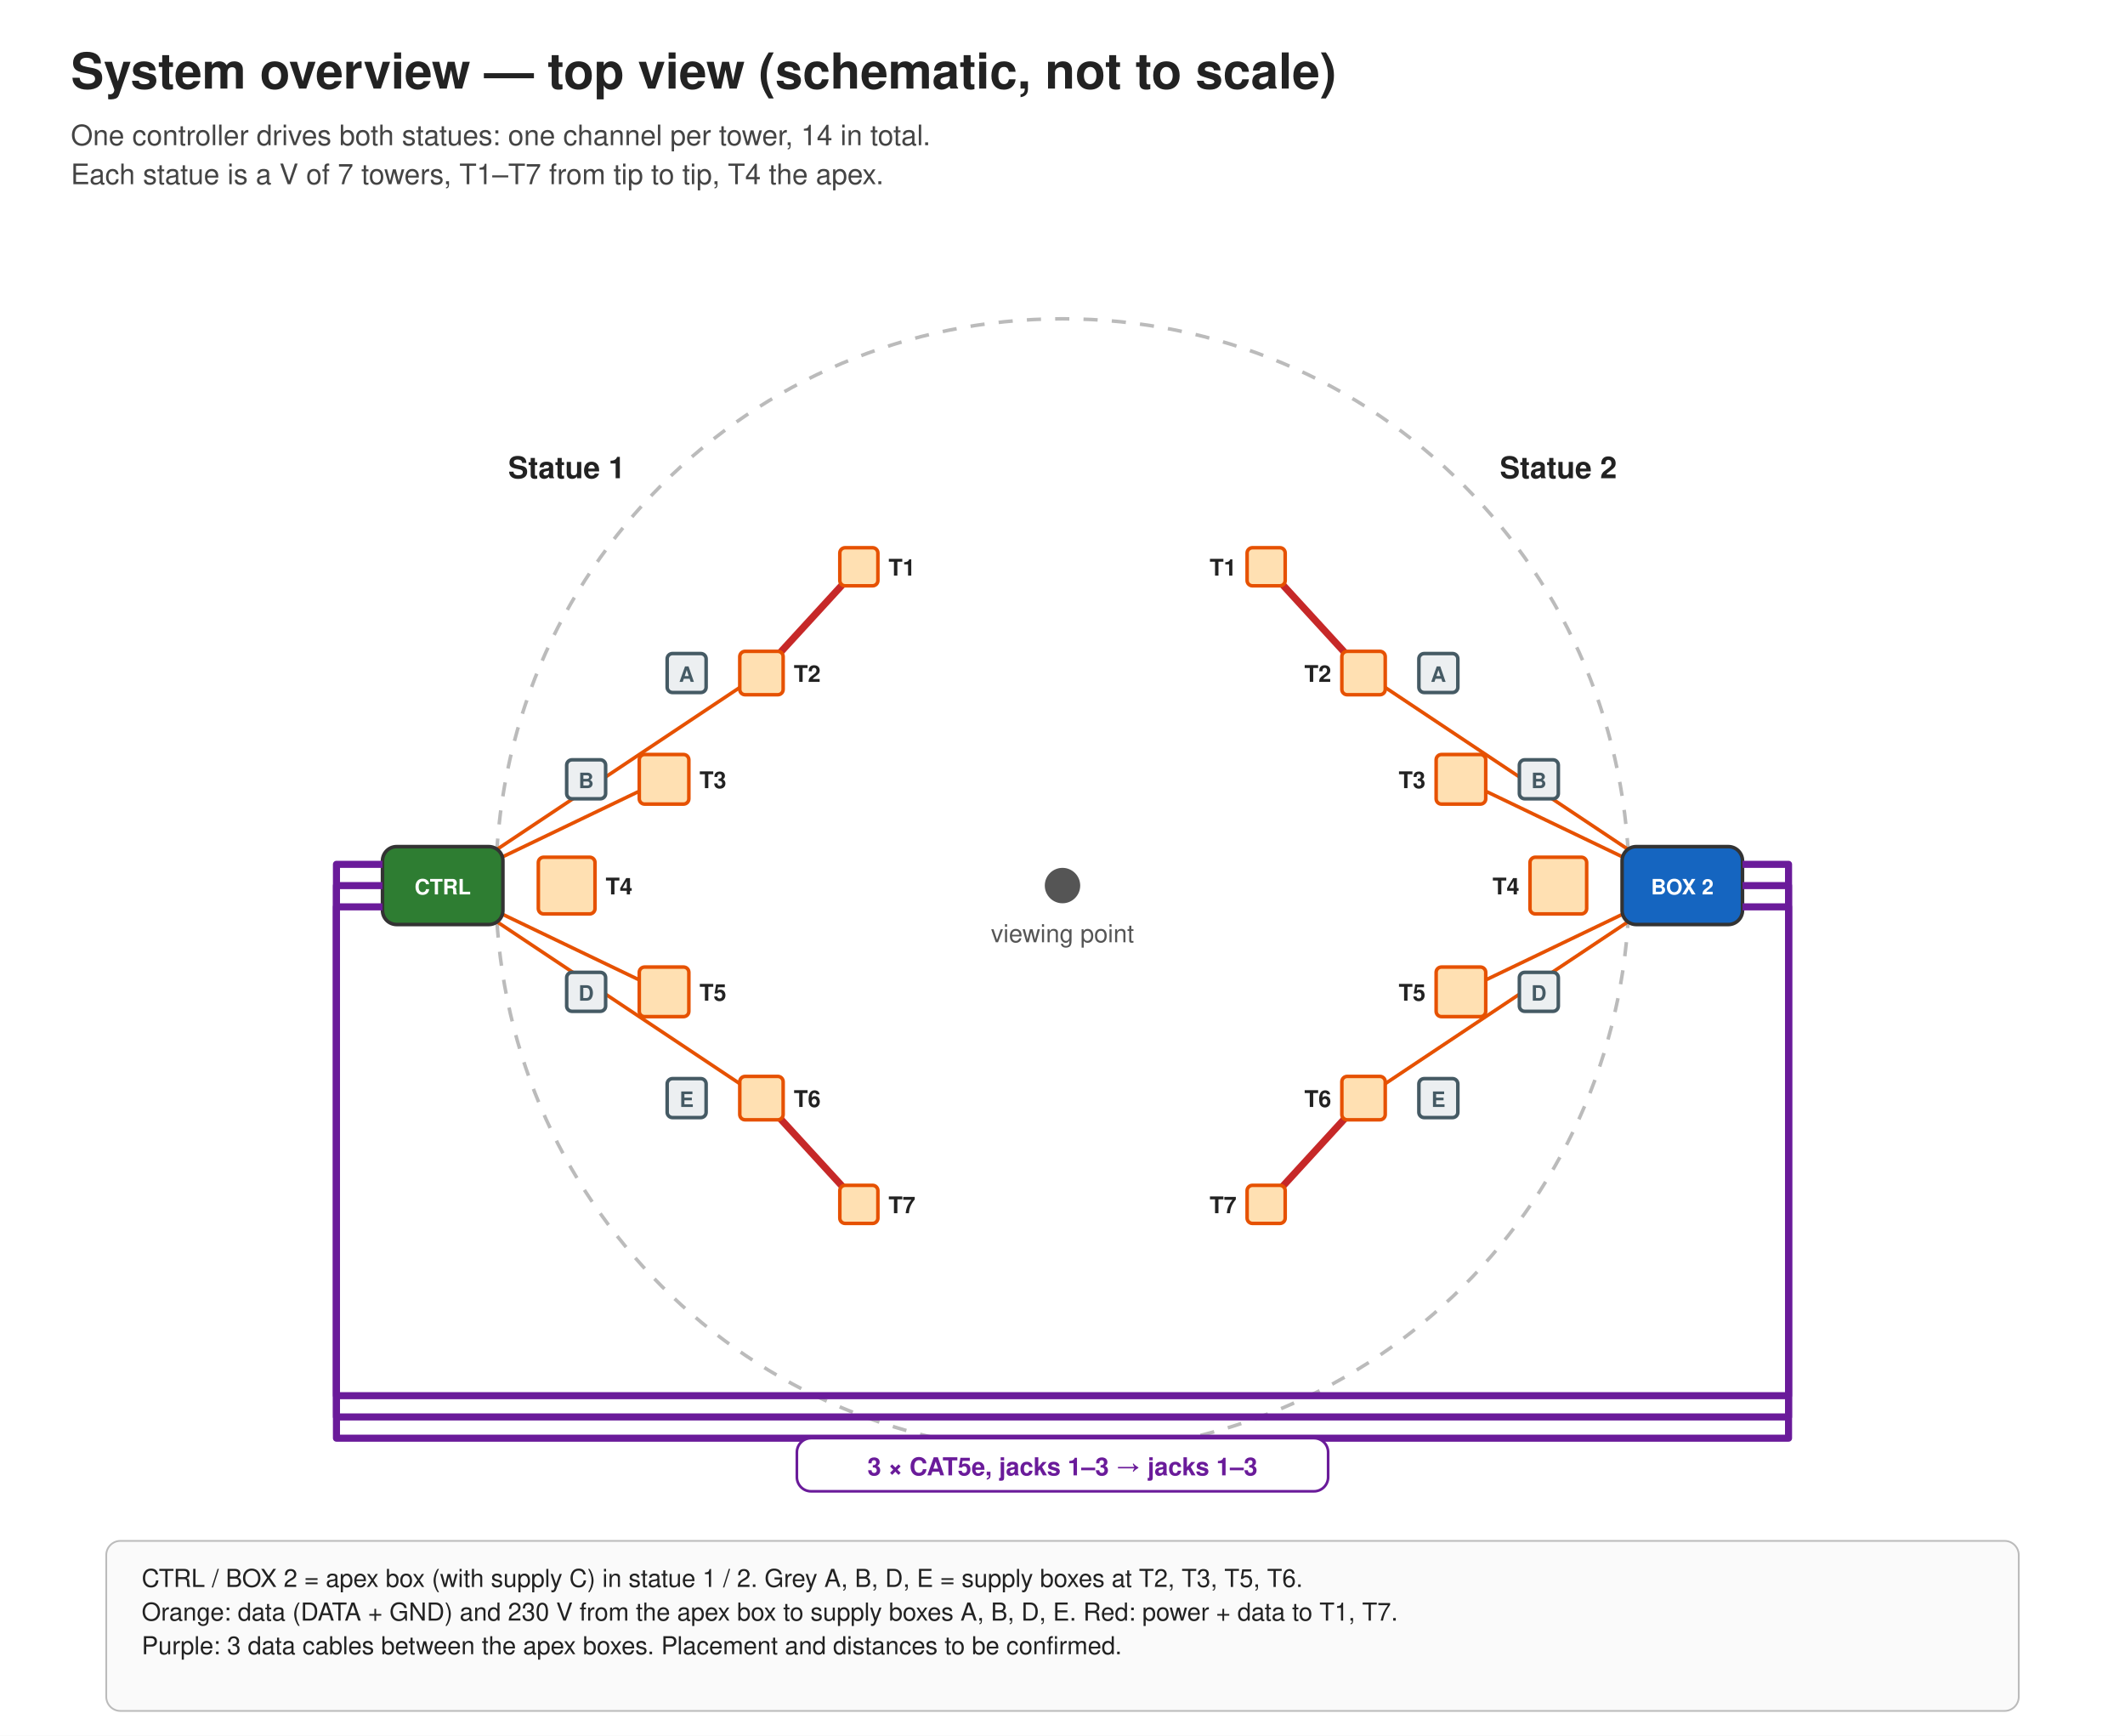
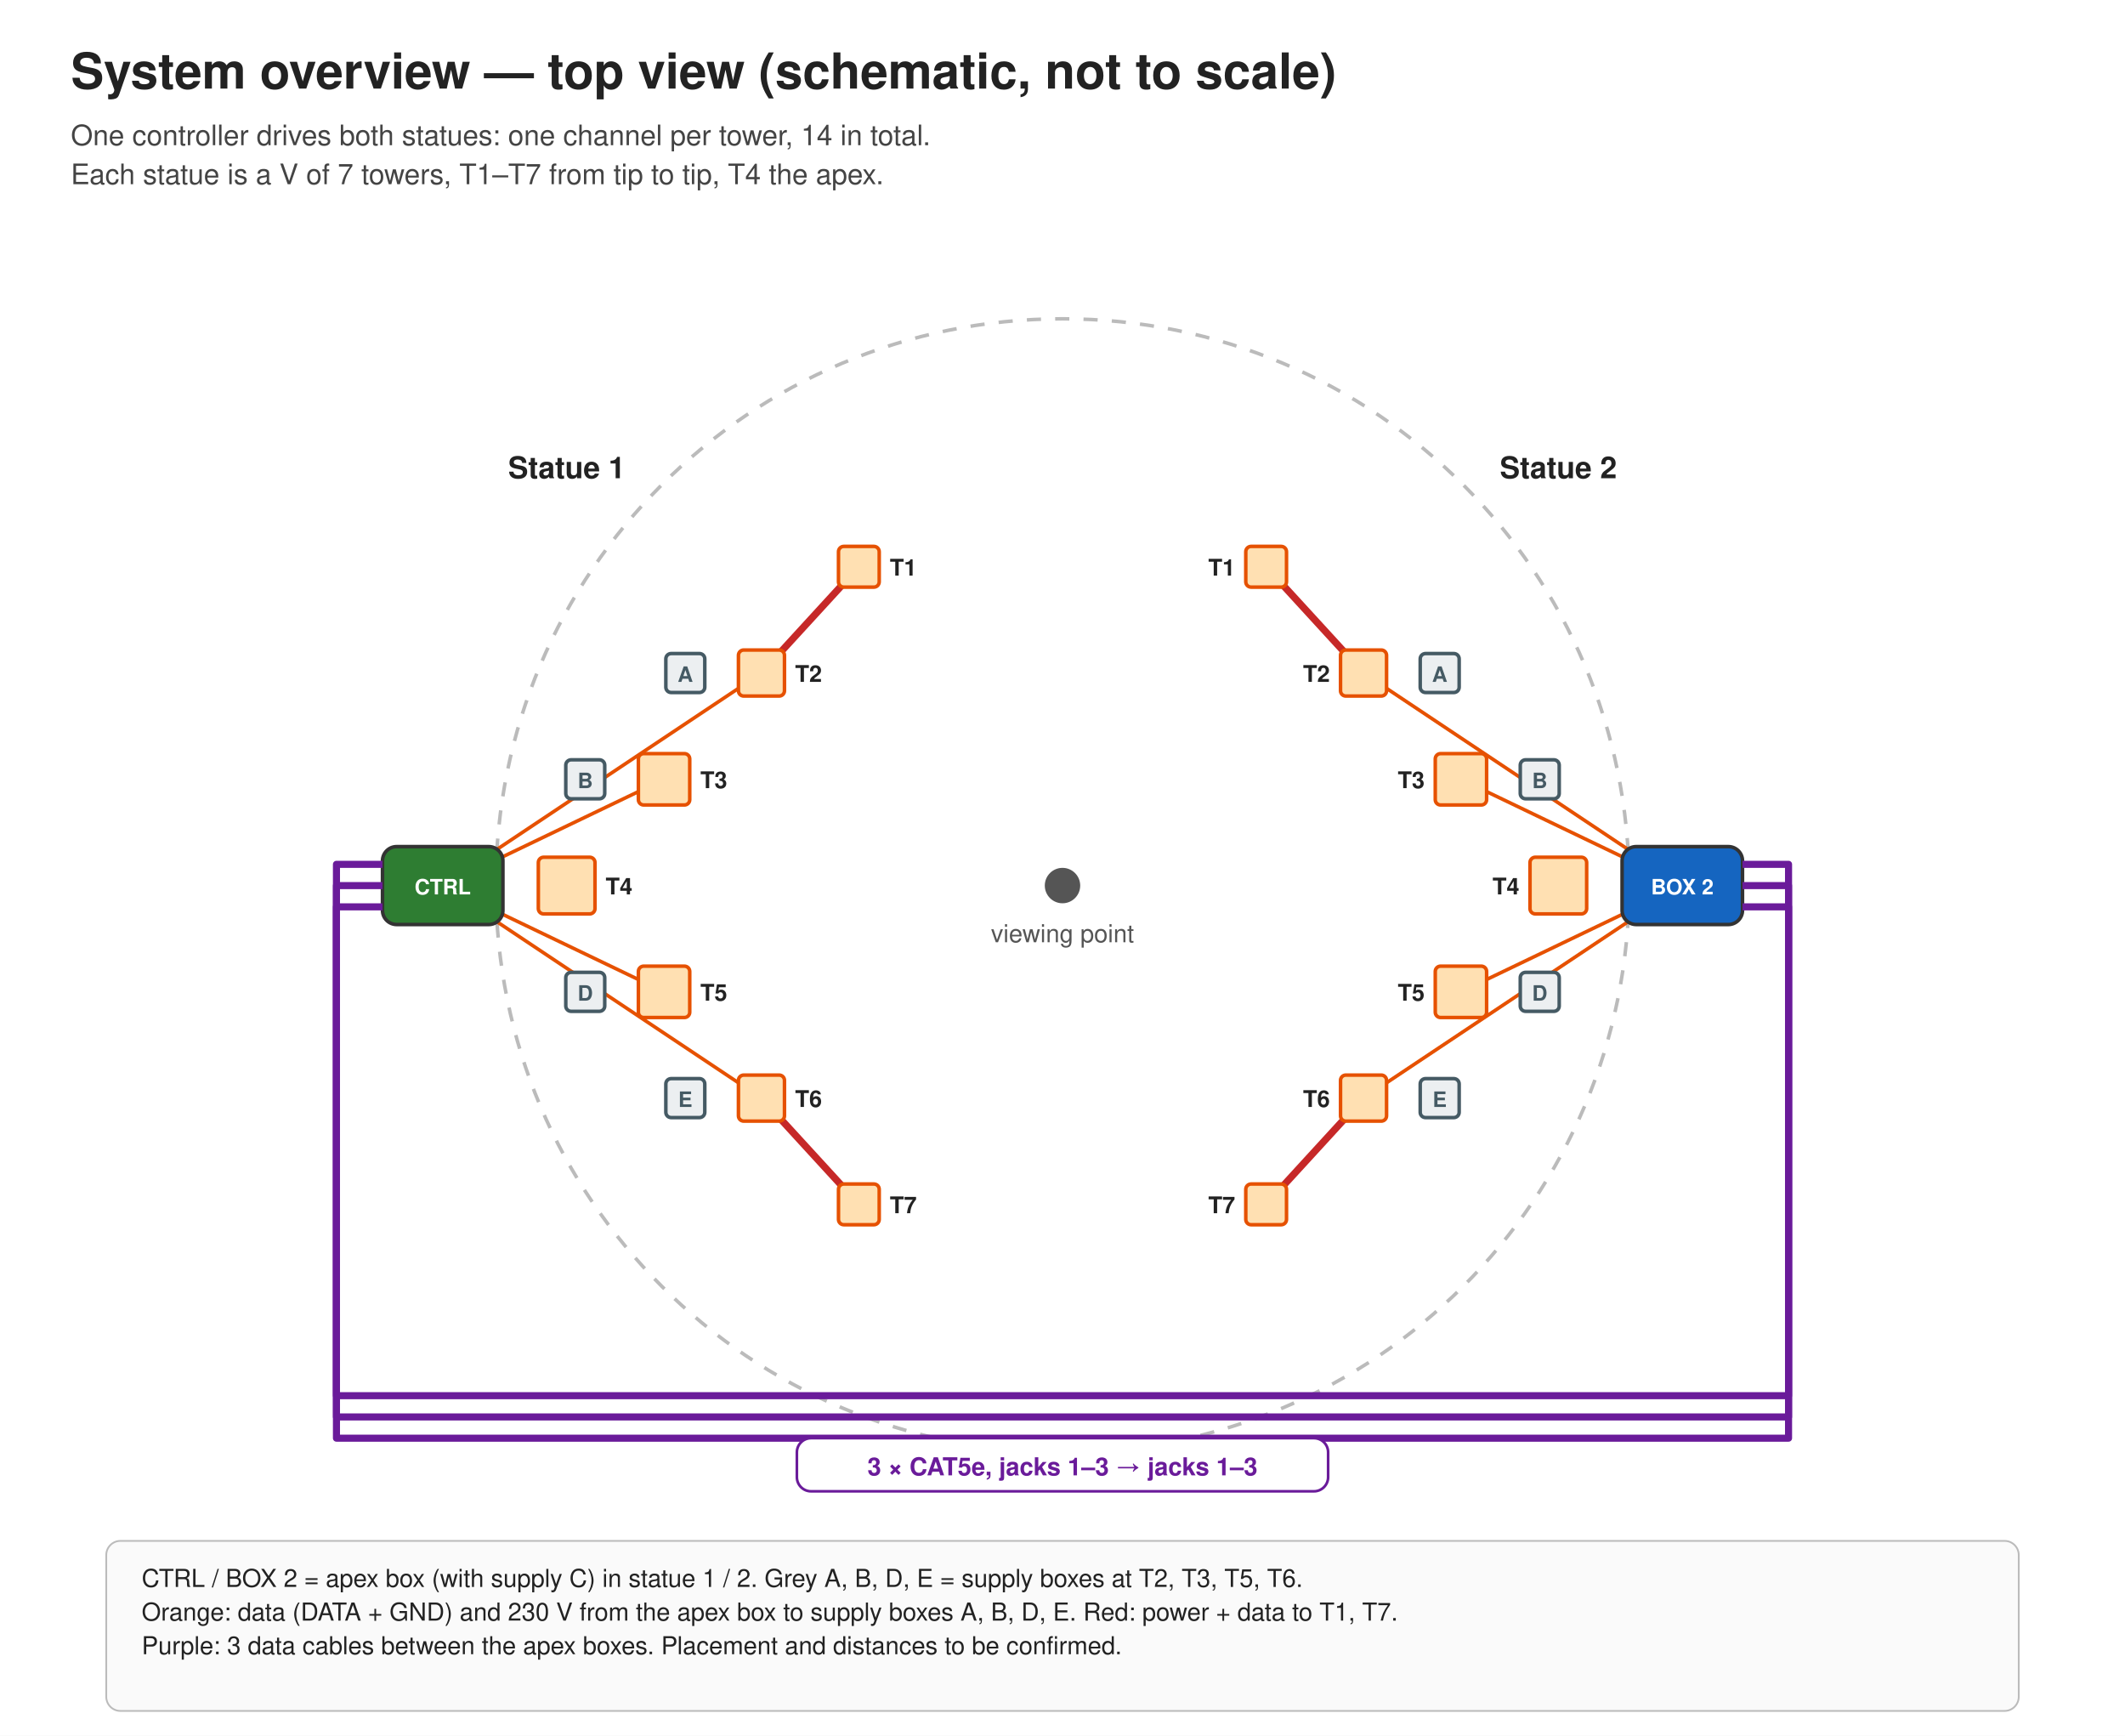
<svg xmlns="http://www.w3.org/2000/svg" width="1200" height="980" viewBox="0 0 1200 980">
  <rect x="0" y="0" width="1200" height="980" rx="0" fill="#ffffff" stroke="none" stroke-width="2" />
  <text x="40" y="50" font-family="Helvetica, Arial, sans-serif" font-size="28" text-anchor="start" font-weight="bold" fill="#222">System overview — top view (schematic, not to scale)</text>
  <text x="40" y="82" font-family="Helvetica, Arial, sans-serif" font-size="16" text-anchor="start" font-weight="normal" fill="#444">One controller drives both statues: one channel per tower, 14 in total.</text>
  <text x="40" y="104" font-family="Helvetica, Arial, sans-serif" font-size="16" text-anchor="start" font-weight="normal" fill="#444">Each statue is a V of 7 towers, T1–T7 from tip to tip, T4 the apex.</text>
  <circle cx="600" cy="500" r="320" fill="none" stroke="#bbb" stroke-width="2" stroke-dasharray="8 8" />
  <circle cx="600" cy="500" r="10" fill="#555" />
  <text x="600" y="532" font-family="Helvetica, Arial, sans-serif" font-size="14" text-anchor="middle" font-weight="normal" fill="#555">viewing point</text>
  <polyline points="250,500 430,380" fill="none" stroke="#e65100" stroke-width="2" stroke-linejoin="round" />
  <polyline points="430,380 485,320" fill="none" stroke="#c62828" stroke-width="4" stroke-linejoin="round" />
  <polyline points="250,500 375,440" fill="none" stroke="#e65100" stroke-width="2" stroke-linejoin="round" />
  <polyline points="250,500 375,560" fill="none" stroke="#e65100" stroke-width="2" stroke-linejoin="round" />
  <polyline points="250,500 430,620" fill="none" stroke="#e65100" stroke-width="2" stroke-linejoin="round" />
  <polyline points="430,620 485,680" fill="none" stroke="#c62828" stroke-width="4" stroke-linejoin="round" />
-   <rect x="474.25" y="309.25" width="21.5" height="21.5" rx="3" fill="#ffe0b2" stroke="#e65100" stroke-width="2" />
-   <text x="501.75" y="325" font-family="Helvetica, Arial, sans-serif" font-size="13" text-anchor="start" font-weight="bold" fill="#222">T1</text>
-   <rect x="417.75" y="367.75" width="24.5" height="24.5" rx="3" fill="#ffe0b2" stroke="#e65100" stroke-width="2" />
-   <text x="448.25" y="385" font-family="Helvetica, Arial, sans-serif" font-size="13" text-anchor="start" font-weight="bold" fill="#222">T2</text>
-   <rect x="376.75" y="369" width="22" height="22" rx="3" fill="#eceff1" stroke="#455a64" stroke-width="2" />
-   <text x="387.75" y="385" font-family="Helvetica, Arial, sans-serif" font-size="12" text-anchor="middle" font-weight="bold" fill="#455a64">A</text>
-   <rect x="361.0" y="426.0" width="28.0" height="28.0" rx="3" fill="#ffe0b2" stroke="#e65100" stroke-width="2" />
-   <text x="395.0" y="445" font-family="Helvetica, Arial, sans-serif" font-size="13" text-anchor="start" font-weight="bold" fill="#222">T3</text>
-   <rect x="320.0" y="429" width="22" height="22" rx="3" fill="#eceff1" stroke="#455a64" stroke-width="2" />
-   <text x="331.0" y="445" font-family="Helvetica, Arial, sans-serif" font-size="12" text-anchor="middle" font-weight="bold" fill="#455a64">B</text>
+   <rect x="473.5" y="308.5" width="23.0" height="23.0" rx="3" fill="#ffe0b2" stroke="#e65100" stroke-width="2" />
+   <text x="502.5" y="325" font-family="Helvetica, Arial, sans-serif" font-size="13" text-anchor="start" font-weight="bold" fill="#222">T1</text>
+   <rect x="417.0" y="367.0" width="26.0" height="26.0" rx="3" fill="#ffe0b2" stroke="#e65100" stroke-width="2" />
+   <text x="449.0" y="385" font-family="Helvetica, Arial, sans-serif" font-size="13" text-anchor="start" font-weight="bold" fill="#222">T2</text>
+   <rect x="376.0" y="369" width="22" height="22" rx="3" fill="#eceff1" stroke="#455a64" stroke-width="2" />
+   <text x="387.0" y="385" font-family="Helvetica, Arial, sans-serif" font-size="12" text-anchor="middle" font-weight="bold" fill="#455a64">A</text>
+   <rect x="360.5" y="425.5" width="29.0" height="29.0" rx="3" fill="#ffe0b2" stroke="#e65100" stroke-width="2" />
+   <text x="395.5" y="445" font-family="Helvetica, Arial, sans-serif" font-size="13" text-anchor="start" font-weight="bold" fill="#222">T3</text>
+   <rect x="319.5" y="429" width="22" height="22" rx="3" fill="#eceff1" stroke="#455a64" stroke-width="2" />
+   <text x="330.5" y="445" font-family="Helvetica, Arial, sans-serif" font-size="12" text-anchor="middle" font-weight="bold" fill="#455a64">B</text>
  <rect x="304.0" y="484.0" width="32.0" height="32.0" rx="3" fill="#ffe0b2" stroke="#e65100" stroke-width="2" />
  <text x="342.0" y="505" font-family="Helvetica, Arial, sans-serif" font-size="13" text-anchor="start" font-weight="bold" fill="#222">T4</text>
-   <rect x="361.0" y="546.0" width="28.0" height="28.0" rx="3" fill="#ffe0b2" stroke="#e65100" stroke-width="2" />
-   <text x="395.0" y="565" font-family="Helvetica, Arial, sans-serif" font-size="13" text-anchor="start" font-weight="bold" fill="#222">T5</text>
-   <rect x="320.0" y="549" width="22" height="22" rx="3" fill="#eceff1" stroke="#455a64" stroke-width="2" />
-   <text x="331.0" y="565" font-family="Helvetica, Arial, sans-serif" font-size="12" text-anchor="middle" font-weight="bold" fill="#455a64">D</text>
-   <rect x="417.75" y="607.75" width="24.5" height="24.5" rx="3" fill="#ffe0b2" stroke="#e65100" stroke-width="2" />
-   <text x="448.25" y="625" font-family="Helvetica, Arial, sans-serif" font-size="13" text-anchor="start" font-weight="bold" fill="#222">T6</text>
-   <rect x="376.75" y="609" width="22" height="22" rx="3" fill="#eceff1" stroke="#455a64" stroke-width="2" />
-   <text x="387.75" y="625" font-family="Helvetica, Arial, sans-serif" font-size="12" text-anchor="middle" font-weight="bold" fill="#455a64">E</text>
-   <rect x="474.25" y="669.25" width="21.5" height="21.5" rx="3" fill="#ffe0b2" stroke="#e65100" stroke-width="2" />
-   <text x="501.75" y="685" font-family="Helvetica, Arial, sans-serif" font-size="13" text-anchor="start" font-weight="bold" fill="#222">T7</text>
+   <rect x="360.5" y="545.5" width="29.0" height="29.0" rx="3" fill="#ffe0b2" stroke="#e65100" stroke-width="2" />
+   <text x="395.5" y="565" font-family="Helvetica, Arial, sans-serif" font-size="13" text-anchor="start" font-weight="bold" fill="#222">T5</text>
+   <rect x="319.5" y="549" width="22" height="22" rx="3" fill="#eceff1" stroke="#455a64" stroke-width="2" />
+   <text x="330.5" y="565" font-family="Helvetica, Arial, sans-serif" font-size="12" text-anchor="middle" font-weight="bold" fill="#455a64">D</text>
+   <rect x="417.0" y="607.0" width="26.0" height="26.0" rx="3" fill="#ffe0b2" stroke="#e65100" stroke-width="2" />
+   <text x="449.0" y="625" font-family="Helvetica, Arial, sans-serif" font-size="13" text-anchor="start" font-weight="bold" fill="#222">T6</text>
+   <rect x="376.0" y="609" width="22" height="22" rx="3" fill="#eceff1" stroke="#455a64" stroke-width="2" />
+   <text x="387.0" y="625" font-family="Helvetica, Arial, sans-serif" font-size="12" text-anchor="middle" font-weight="bold" fill="#455a64">E</text>
+   <rect x="473.5" y="668.5" width="23.0" height="23.0" rx="3" fill="#ffe0b2" stroke="#e65100" stroke-width="2" />
+   <text x="502.5" y="685" font-family="Helvetica, Arial, sans-serif" font-size="13" text-anchor="start" font-weight="bold" fill="#222">T7</text>
  <rect x="216" y="478" width="68" height="44" rx="8" fill="#2e7d32" stroke="#333" stroke-width="2" />
  <text x="250" y="505" font-family="Helvetica, Arial, sans-serif" font-size="12" text-anchor="middle" font-weight="bold" fill="#fff">CTRL</text>
  <text x="320" y="270" font-family="Helvetica, Arial, sans-serif" font-size="17" text-anchor="middle" font-weight="bold" fill="#222">Statue 1</text>
  <polyline points="950,500 770,380" fill="none" stroke="#e65100" stroke-width="2" stroke-linejoin="round" />
  <polyline points="770,380 715,320" fill="none" stroke="#c62828" stroke-width="4" stroke-linejoin="round" />
  <polyline points="950,500 825,440" fill="none" stroke="#e65100" stroke-width="2" stroke-linejoin="round" />
  <polyline points="950,500 825,560" fill="none" stroke="#e65100" stroke-width="2" stroke-linejoin="round" />
  <polyline points="950,500 770,620" fill="none" stroke="#e65100" stroke-width="2" stroke-linejoin="round" />
  <polyline points="770,620 715,680" fill="none" stroke="#c62828" stroke-width="4" stroke-linejoin="round" />
-   <rect x="704.25" y="309.25" width="21.5" height="21.5" rx="3" fill="#ffe0b2" stroke="#e65100" stroke-width="2" />
-   <text x="698.25" y="325" font-family="Helvetica, Arial, sans-serif" font-size="13" text-anchor="end" font-weight="bold" fill="#222">T1</text>
-   <rect x="757.75" y="367.75" width="24.5" height="24.5" rx="3" fill="#ffe0b2" stroke="#e65100" stroke-width="2" />
-   <text x="751.75" y="385" font-family="Helvetica, Arial, sans-serif" font-size="13" text-anchor="end" font-weight="bold" fill="#222">T2</text>
-   <rect x="801.25" y="369" width="22" height="22" rx="3" fill="#eceff1" stroke="#455a64" stroke-width="2" />
-   <text x="812.25" y="385" font-family="Helvetica, Arial, sans-serif" font-size="12" text-anchor="middle" font-weight="bold" fill="#455a64">A</text>
-   <rect x="811.0" y="426.0" width="28.0" height="28.0" rx="3" fill="#ffe0b2" stroke="#e65100" stroke-width="2" />
-   <text x="805.0" y="445" font-family="Helvetica, Arial, sans-serif" font-size="13" text-anchor="end" font-weight="bold" fill="#222">T3</text>
-   <rect x="858.0" y="429" width="22" height="22" rx="3" fill="#eceff1" stroke="#455a64" stroke-width="2" />
-   <text x="869.0" y="445" font-family="Helvetica, Arial, sans-serif" font-size="12" text-anchor="middle" font-weight="bold" fill="#455a64">B</text>
+   <rect x="703.5" y="308.5" width="23.0" height="23.0" rx="3" fill="#ffe0b2" stroke="#e65100" stroke-width="2" />
+   <text x="697.5" y="325" font-family="Helvetica, Arial, sans-serif" font-size="13" text-anchor="end" font-weight="bold" fill="#222">T1</text>
+   <rect x="757.0" y="367.0" width="26.0" height="26.0" rx="3" fill="#ffe0b2" stroke="#e65100" stroke-width="2" />
+   <text x="751.0" y="385" font-family="Helvetica, Arial, sans-serif" font-size="13" text-anchor="end" font-weight="bold" fill="#222">T2</text>
+   <rect x="802.0" y="369" width="22" height="22" rx="3" fill="#eceff1" stroke="#455a64" stroke-width="2" />
+   <text x="813.0" y="385" font-family="Helvetica, Arial, sans-serif" font-size="12" text-anchor="middle" font-weight="bold" fill="#455a64">A</text>
+   <rect x="810.5" y="425.5" width="29.0" height="29.0" rx="3" fill="#ffe0b2" stroke="#e65100" stroke-width="2" />
+   <text x="804.5" y="445" font-family="Helvetica, Arial, sans-serif" font-size="13" text-anchor="end" font-weight="bold" fill="#222">T3</text>
+   <rect x="858.5" y="429" width="22" height="22" rx="3" fill="#eceff1" stroke="#455a64" stroke-width="2" />
+   <text x="869.5" y="445" font-family="Helvetica, Arial, sans-serif" font-size="12" text-anchor="middle" font-weight="bold" fill="#455a64">B</text>
  <rect x="864.0" y="484.0" width="32.0" height="32.0" rx="3" fill="#ffe0b2" stroke="#e65100" stroke-width="2" />
  <text x="858.0" y="505" font-family="Helvetica, Arial, sans-serif" font-size="13" text-anchor="end" font-weight="bold" fill="#222">T4</text>
-   <rect x="811.0" y="546.0" width="28.0" height="28.0" rx="3" fill="#ffe0b2" stroke="#e65100" stroke-width="2" />
-   <text x="805.0" y="565" font-family="Helvetica, Arial, sans-serif" font-size="13" text-anchor="end" font-weight="bold" fill="#222">T5</text>
-   <rect x="858.0" y="549" width="22" height="22" rx="3" fill="#eceff1" stroke="#455a64" stroke-width="2" />
-   <text x="869.0" y="565" font-family="Helvetica, Arial, sans-serif" font-size="12" text-anchor="middle" font-weight="bold" fill="#455a64">D</text>
-   <rect x="757.75" y="607.75" width="24.5" height="24.5" rx="3" fill="#ffe0b2" stroke="#e65100" stroke-width="2" />
-   <text x="751.75" y="625" font-family="Helvetica, Arial, sans-serif" font-size="13" text-anchor="end" font-weight="bold" fill="#222">T6</text>
-   <rect x="801.25" y="609" width="22" height="22" rx="3" fill="#eceff1" stroke="#455a64" stroke-width="2" />
-   <text x="812.25" y="625" font-family="Helvetica, Arial, sans-serif" font-size="12" text-anchor="middle" font-weight="bold" fill="#455a64">E</text>
-   <rect x="704.25" y="669.25" width="21.5" height="21.5" rx="3" fill="#ffe0b2" stroke="#e65100" stroke-width="2" />
-   <text x="698.25" y="685" font-family="Helvetica, Arial, sans-serif" font-size="13" text-anchor="end" font-weight="bold" fill="#222">T7</text>
+   <rect x="810.5" y="545.5" width="29.0" height="29.0" rx="3" fill="#ffe0b2" stroke="#e65100" stroke-width="2" />
+   <text x="804.5" y="565" font-family="Helvetica, Arial, sans-serif" font-size="13" text-anchor="end" font-weight="bold" fill="#222">T5</text>
+   <rect x="858.5" y="549" width="22" height="22" rx="3" fill="#eceff1" stroke="#455a64" stroke-width="2" />
+   <text x="869.5" y="565" font-family="Helvetica, Arial, sans-serif" font-size="12" text-anchor="middle" font-weight="bold" fill="#455a64">D</text>
+   <rect x="757.0" y="607.0" width="26.0" height="26.0" rx="3" fill="#ffe0b2" stroke="#e65100" stroke-width="2" />
+   <text x="751.0" y="625" font-family="Helvetica, Arial, sans-serif" font-size="13" text-anchor="end" font-weight="bold" fill="#222">T6</text>
+   <rect x="802.0" y="609" width="22" height="22" rx="3" fill="#eceff1" stroke="#455a64" stroke-width="2" />
+   <text x="813.0" y="625" font-family="Helvetica, Arial, sans-serif" font-size="12" text-anchor="middle" font-weight="bold" fill="#455a64">E</text>
+   <rect x="703.5" y="668.5" width="23.0" height="23.0" rx="3" fill="#ffe0b2" stroke="#e65100" stroke-width="2" />
+   <text x="697.5" y="685" font-family="Helvetica, Arial, sans-serif" font-size="13" text-anchor="end" font-weight="bold" fill="#222">T7</text>
  <rect x="916" y="478" width="68" height="44" rx="8" fill="#1565c0" stroke="#333" stroke-width="2" />
  <text x="950" y="505" font-family="Helvetica, Arial, sans-serif" font-size="12" text-anchor="middle" font-weight="bold" fill="#fff">BOX 2</text>
  <text x="880" y="270" font-family="Helvetica, Arial, sans-serif" font-size="17" text-anchor="middle" font-weight="bold" fill="#222">Statue 2</text>
  <polyline points="216,488 190,488 190,788 1010,788 1010,488 984,488" fill="none" stroke="#6a1b9a" stroke-width="4" stroke-linejoin="round" />
  <polyline points="216,500 190,500 190,800 1010,800 1010,500 984,500" fill="none" stroke="#6a1b9a" stroke-width="4" stroke-linejoin="round" />
  <polyline points="216,512 190,512 190,812 1010,812 1010,512 984,512" fill="none" stroke="#6a1b9a" stroke-width="4" stroke-linejoin="round" />
  <rect x="450" y="812" width="300" height="30" rx="8" fill="#fff" stroke="#6a1b9a" stroke-width="1.5" />
  <text x="600" y="833" font-family="Helvetica, Arial, sans-serif" font-size="14" text-anchor="middle" font-weight="bold" fill="#6a1b9a">3 × CAT5e, jacks 1–3 → jacks 1–3</text>
  <rect x="60" y="870" width="1080" height="96" rx="8" fill="#fafafa" stroke="#bbb" stroke-width="1" />
  <text x="80" y="896" font-family="Helvetica, Arial, sans-serif" font-size="14" text-anchor="start" font-weight="normal" fill="#222">CTRL / BOX 2 = apex box (with supply C) in statue 1 / 2. Grey A, B, D, E = supply boxes at T2, T3, T5, T6.</text>
  <text x="80" y="915" font-family="Helvetica, Arial, sans-serif" font-size="14" text-anchor="start" font-weight="normal" fill="#222">Orange: data (DATA + GND) and 230 V from the apex box to supply boxes A, B, D, E. Red: power + data to T1, T7.</text>
  <text x="80" y="934" font-family="Helvetica, Arial, sans-serif" font-size="14" text-anchor="start" font-weight="normal" fill="#222">Purple: 3 data cables between the apex boxes. Placement and distances to be confirmed.</text>
</svg>
